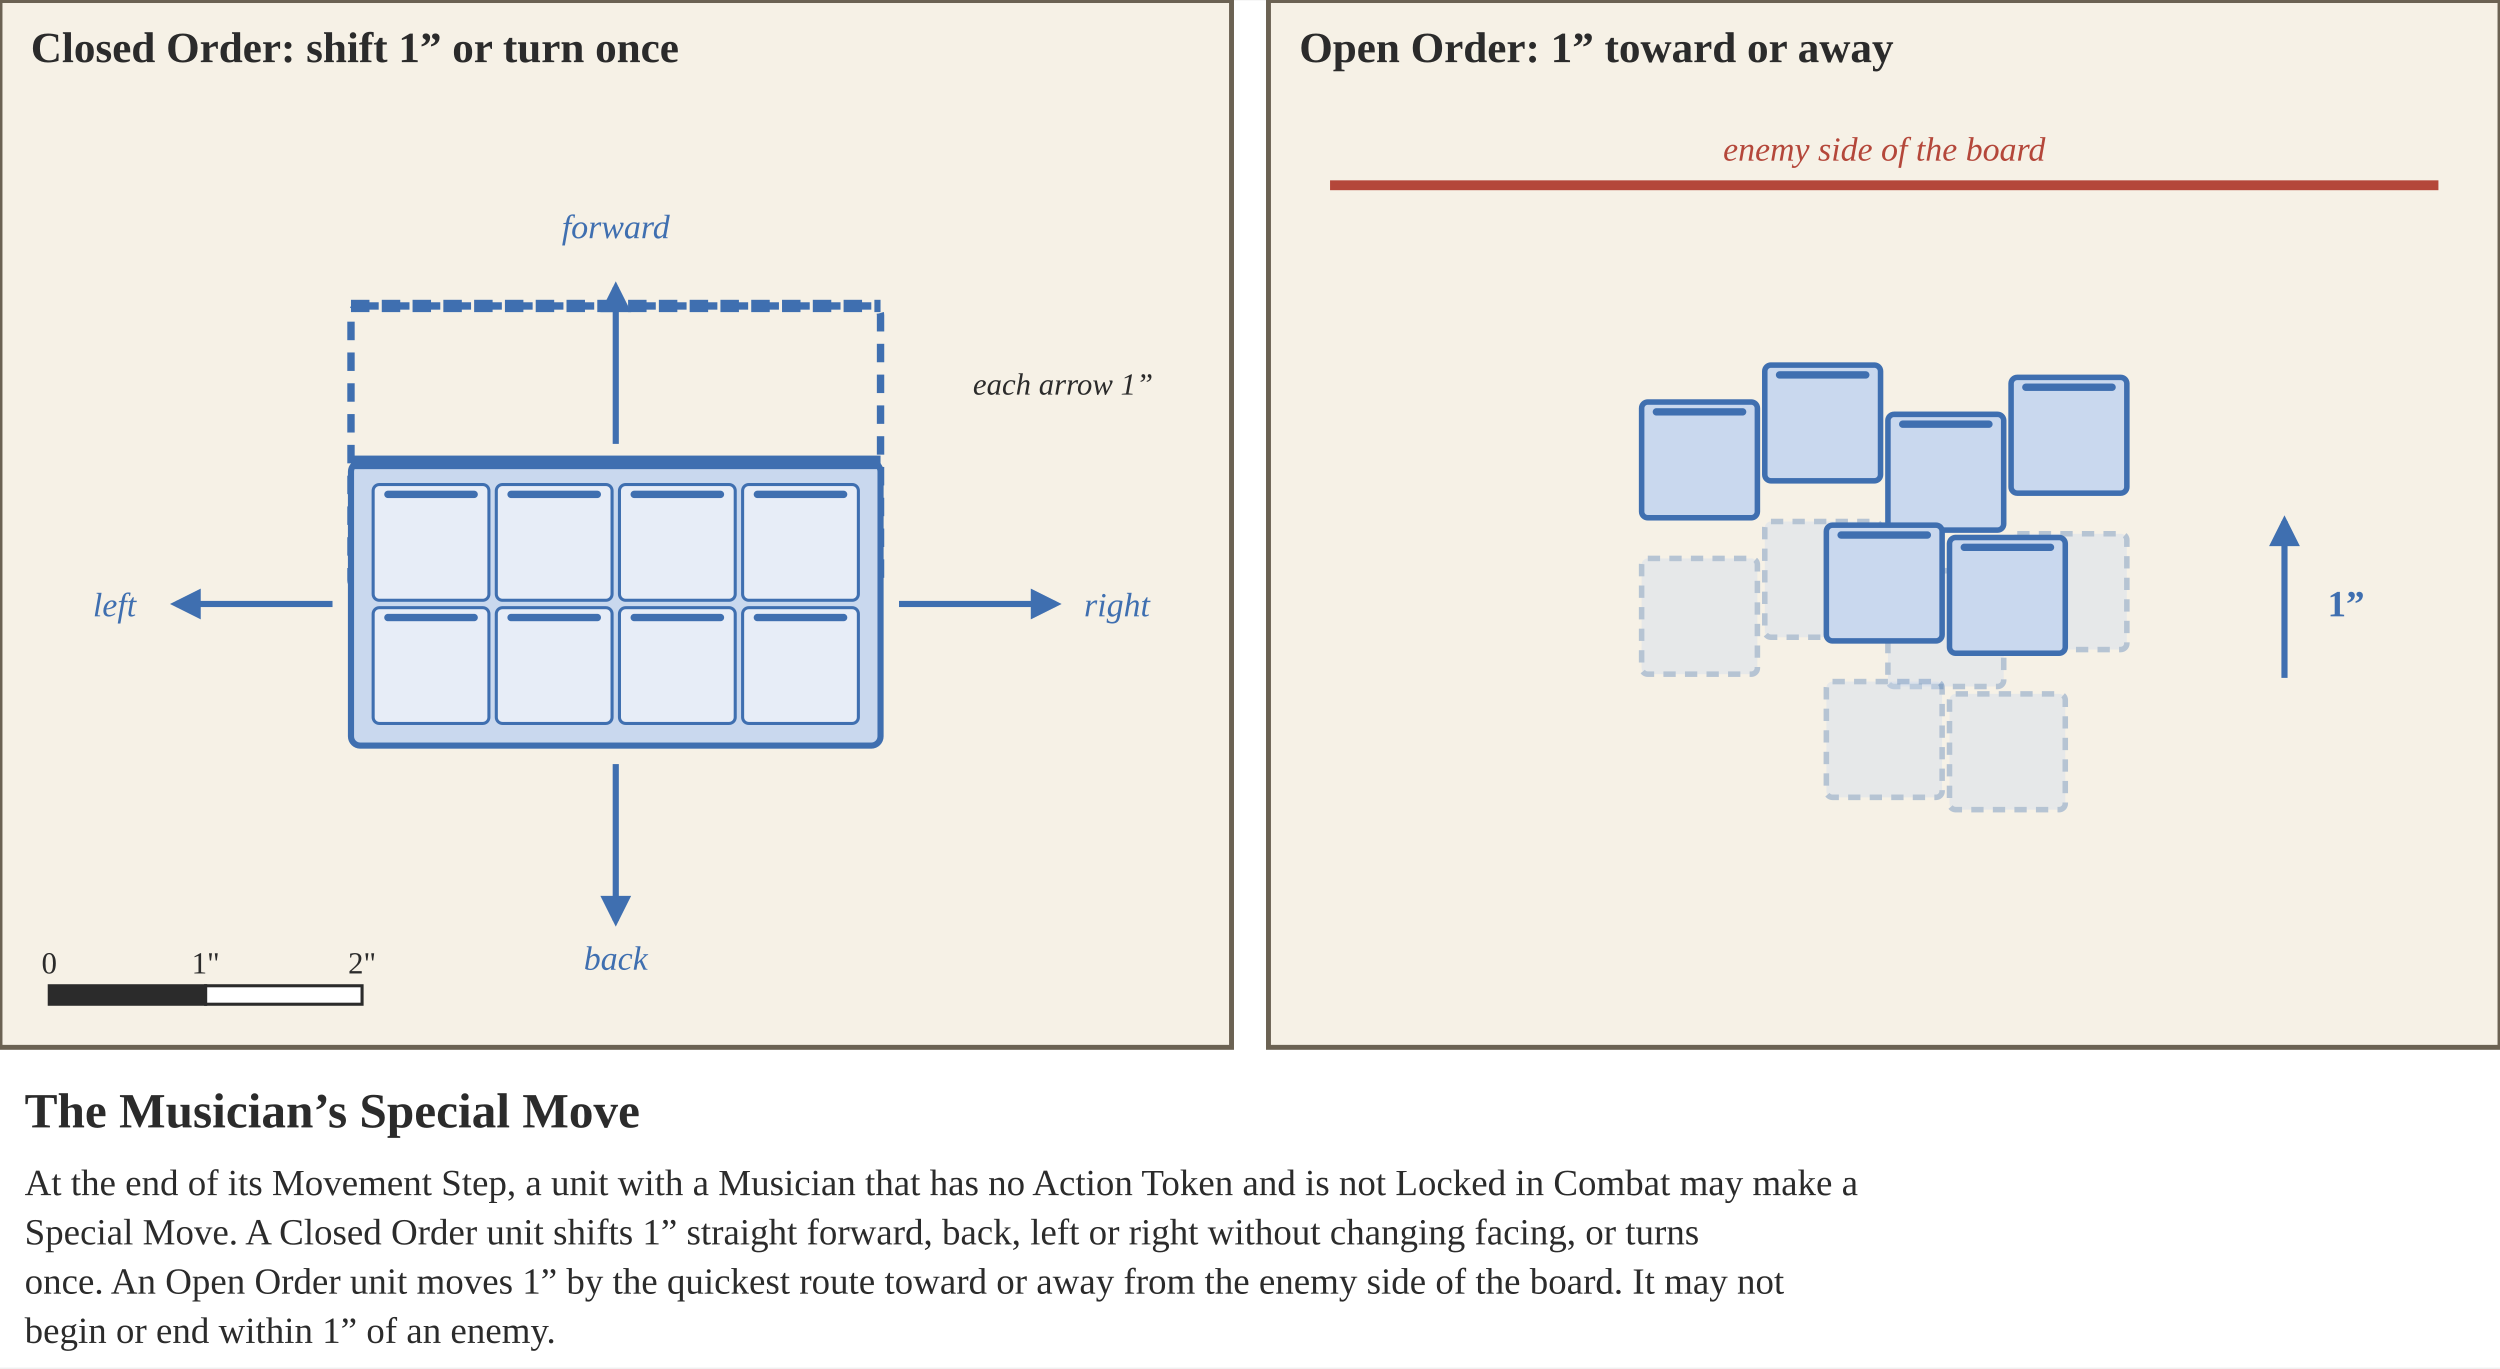
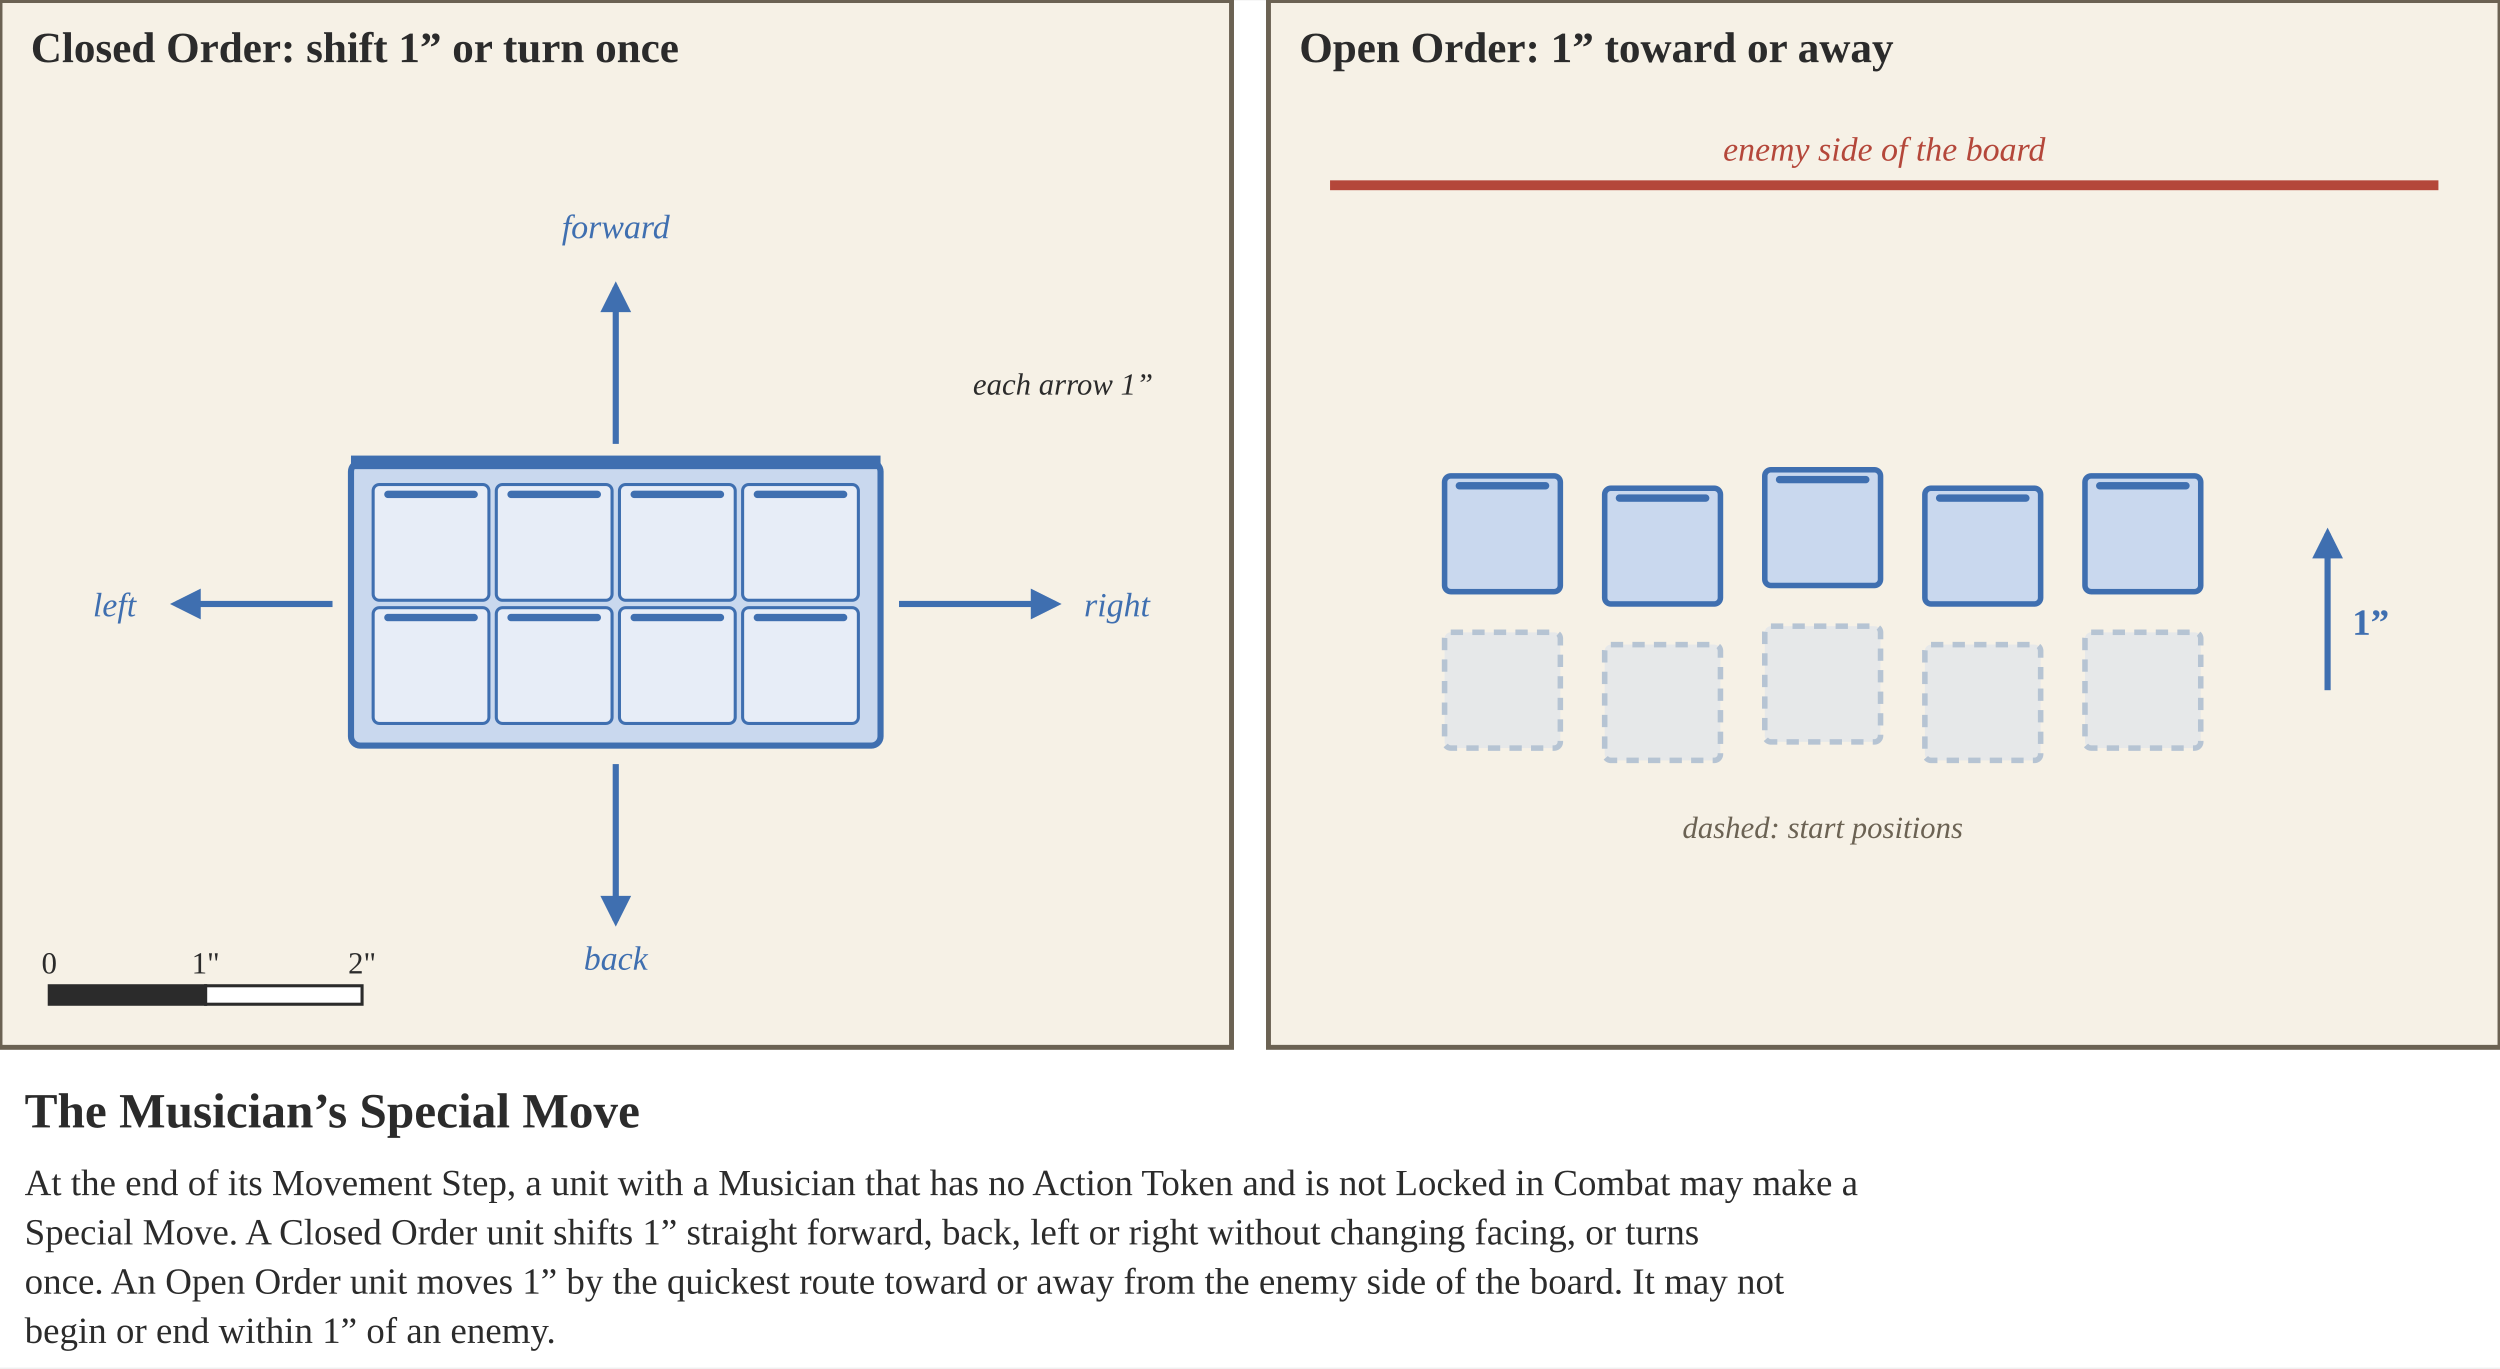
<svg xmlns="http://www.w3.org/2000/svg" viewBox="0 0 406 222" width="974" height="533" font-family="Georgia, 'Times New Roman', serif">
  <defs>
    <marker id="arrow_3f6fb0" viewBox="0 0 10 10" refX="8" refY="5" markerWidth="5" markerHeight="5" orient="auto">
      <path d="M0,0 L10,5 L0,10 z" fill="#3f6fb0" />
    </marker>
  </defs>
  <rect width="406" height="222" fill="#fff" />
  <rect x="0" y="0" width="200" height="170" fill="#f6f1e6" stroke="#6b6253" stroke-width="0.8" />
  <text x="5.0" y="10.0" font-size="7" fill="#2b2b2b" text-anchor="start" font-weight="bold">Closed Order: shift 1” or turn once</text>
-   <g transform="translate(100.0,72.6) rotate(0.0)">
-     <rect x="-43.0" y="-23.0" width="86" height="46" rx="1.5" fill="none" stroke="#3f6fb0" stroke-width="1.2" stroke-dasharray="3 2" />
-     <line x1="-43.0" y1="-23.0" x2="43.0" y2="-23.0" stroke="#3f6fb0" stroke-width="2" stroke-dasharray="3 2" />
-   </g>
  <g transform="translate(100.0,98.0) rotate(0.0)">
    <rect x="-43.0" y="-23.0" width="86" height="46" rx="1.5" fill="#c9d8ee" stroke="#3f6fb0" stroke-width="1" />
    <rect x="-39.4" y="-19.4" width="18.8" height="18.8" rx="1" fill="#fff" fill-opacity="0.55" stroke="#3f6fb0" stroke-width="0.5" />
    <line x1="-37.0" y1="-17.8" x2="-23.0" y2="-17.8" stroke="#3f6fb0" stroke-width="1.2" stroke-linecap="round" />
    <rect x="-19.4" y="-19.4" width="18.8" height="18.8" rx="1" fill="#fff" fill-opacity="0.55" stroke="#3f6fb0" stroke-width="0.5" />
    <line x1="-17.0" y1="-17.8" x2="-3.0" y2="-17.8" stroke="#3f6fb0" stroke-width="1.2" stroke-linecap="round" />
    <rect x="0.6" y="-19.4" width="18.8" height="18.8" rx="1" fill="#fff" fill-opacity="0.55" stroke="#3f6fb0" stroke-width="0.5" />
    <line x1="3.0" y1="-17.8" x2="17.0" y2="-17.8" stroke="#3f6fb0" stroke-width="1.2" stroke-linecap="round" />
    <rect x="20.6" y="-19.4" width="18.8" height="18.8" rx="1" fill="#fff" fill-opacity="0.55" stroke="#3f6fb0" stroke-width="0.5" />
    <line x1="23.0" y1="-17.8" x2="37.0" y2="-17.8" stroke="#3f6fb0" stroke-width="1.2" stroke-linecap="round" />
    <rect x="-39.4" y="0.6" width="18.8" height="18.8" rx="1" fill="#fff" fill-opacity="0.55" stroke="#3f6fb0" stroke-width="0.5" />
    <line x1="-37.0" y1="2.2" x2="-23.0" y2="2.2" stroke="#3f6fb0" stroke-width="1.2" stroke-linecap="round" />
    <rect x="-19.4" y="0.6" width="18.8" height="18.8" rx="1" fill="#fff" fill-opacity="0.55" stroke="#3f6fb0" stroke-width="0.5" />
    <line x1="-17.0" y1="2.2" x2="-3.0" y2="2.2" stroke="#3f6fb0" stroke-width="1.2" stroke-linecap="round" />
    <rect x="0.6" y="0.6" width="18.8" height="18.8" rx="1" fill="#fff" fill-opacity="0.55" stroke="#3f6fb0" stroke-width="0.5" />
    <line x1="3.0" y1="2.2" x2="17.0" y2="2.2" stroke="#3f6fb0" stroke-width="1.2" stroke-linecap="round" />
    <rect x="20.6" y="0.6" width="18.8" height="18.8" rx="1" fill="#fff" fill-opacity="0.55" stroke="#3f6fb0" stroke-width="0.5" />
    <line x1="23.0" y1="2.2" x2="37.0" y2="2.2" stroke="#3f6fb0" stroke-width="1.2" stroke-linecap="round" />
    <line x1="-43.0" y1="-23.0" x2="43.0" y2="-23.0" stroke="#3f6fb0" stroke-width="2.2" />
  </g>
  <line x1="100.0" y1="72.0" x2="100.0" y2="46.6" stroke="#3f6fb0" stroke-width="1" marker-end="url(#arrow_3f6fb0)" />
  <text x="100.0" y="38.6" font-size="5.5" fill="#3f6fb0" text-anchor="middle" font-style="italic">forward</text>
  <line x1="100.0" y1="124.0" x2="100.0" y2="149.4" stroke="#3f6fb0" stroke-width="1" marker-end="url(#arrow_3f6fb0)" />
  <text x="100.0" y="157.4" font-size="5.5" fill="#3f6fb0" text-anchor="middle" font-style="italic">back</text>
  <line x1="54.0" y1="98.0" x2="28.6" y2="98.0" stroke="#3f6fb0" stroke-width="1" marker-end="url(#arrow_3f6fb0)" />
  <text x="18.6" y="100.0" font-size="5.5" fill="#3f6fb0" text-anchor="middle" font-style="italic">left</text>
  <line x1="146.0" y1="98.0" x2="171.4" y2="98.0" stroke="#3f6fb0" stroke-width="1" marker-end="url(#arrow_3f6fb0)" />
  <text x="181.4" y="100.0" font-size="5.5" fill="#3f6fb0" text-anchor="middle" font-style="italic">right</text>
  <text x="158.0" y="64.0" font-size="5" fill="#2b2b2b" text-anchor="start" font-style="italic">each arrow 1”</text>
  <rect x="8.0" y="160" width="25.4" height="3" fill="#2b2b2b" stroke="#2b2b2b" stroke-width="0.5" />
  <rect x="33.4" y="160" width="25.4" height="3" fill="#fff" stroke="#2b2b2b" stroke-width="0.5" />
  <text x="8.0" y="158.0" font-size="5" fill="#2b2b2b" text-anchor="middle">0</text>
  <text x="33.4" y="158.0" font-size="5" fill="#2b2b2b" text-anchor="middle">1"</text>
  <text x="58.8" y="158.0" font-size="5" fill="#2b2b2b" text-anchor="middle">2"</text>
  <rect x="206" y="0" width="200" height="170" fill="#f6f1e6" stroke="#6b6253" stroke-width="0.8" />
  <text x="211.0" y="10.0" font-size="7" fill="#2b2b2b" text-anchor="start" font-weight="bold">Open Order: 1” toward or away</text>
  <text x="306.0" y="26.0" font-size="5.5" fill="#b4473a" text-anchor="middle" font-style="italic">enemy side of the board</text>
  <line x1="216" y1="30" x2="396" y2="30" stroke="#b4473a" stroke-width="1.6" />
-   <g transform="translate(276.0,100.0) rotate(0.0)" opacity="0.35">
+   <g transform="translate(244.0,112.0) rotate(0.0)" opacity="0.35">
    <rect x="-9.4" y="-9.4" width="18.8" height="18.8" rx="1" fill="#c9d8ee" fill-opacity="1" stroke="#3f6fb0" stroke-width="0.9" stroke-dasharray="2 1.5" />
  </g>
-   <g transform="translate(276.0,74.6) rotate(0.0)">
+   <g transform="translate(244.0,86.6) rotate(0.0)">
    <rect x="-9.4" y="-9.4" width="18.8" height="18.8" rx="1" fill="#c9d8ee" fill-opacity="1" stroke="#3f6fb0" stroke-width="0.9" />
    <line x1="-7.0" y1="-7.8" x2="7.0" y2="-7.8" stroke="#3f6fb0" stroke-width="1.2" stroke-linecap="round" />
  </g>
-   <g transform="translate(296.0,94.0) rotate(0.0)" opacity="0.35">
+   <g transform="translate(270.0,114.0) rotate(0.0)" opacity="0.35">
    <rect x="-9.4" y="-9.4" width="18.8" height="18.8" rx="1" fill="#c9d8ee" fill-opacity="1" stroke="#3f6fb0" stroke-width="0.9" stroke-dasharray="2 1.5" />
  </g>
-   <g transform="translate(296.0,68.6) rotate(0.0)">
+   <g transform="translate(270.0,88.6) rotate(0.0)">
    <rect x="-9.4" y="-9.4" width="18.8" height="18.8" rx="1" fill="#c9d8ee" fill-opacity="1" stroke="#3f6fb0" stroke-width="0.9" />
    <line x1="-7.0" y1="-7.8" x2="7.0" y2="-7.8" stroke="#3f6fb0" stroke-width="1.2" stroke-linecap="round" />
  </g>
-   <g transform="translate(316.0,102.0) rotate(0.0)" opacity="0.35">
+   <g transform="translate(296.0,111.0) rotate(0.0)" opacity="0.35">
    <rect x="-9.4" y="-9.4" width="18.8" height="18.8" rx="1" fill="#c9d8ee" fill-opacity="1" stroke="#3f6fb0" stroke-width="0.9" stroke-dasharray="2 1.5" />
  </g>
-   <g transform="translate(316.0,76.6) rotate(0.0)">
+   <g transform="translate(296.0,85.6) rotate(0.0)">
    <rect x="-9.4" y="-9.4" width="18.8" height="18.8" rx="1" fill="#c9d8ee" fill-opacity="1" stroke="#3f6fb0" stroke-width="0.9" />
    <line x1="-7.0" y1="-7.8" x2="7.0" y2="-7.8" stroke="#3f6fb0" stroke-width="1.2" stroke-linecap="round" />
  </g>
-   <g transform="translate(336.0,96.0) rotate(0.0)" opacity="0.35">
+   <g transform="translate(322.0,114.0) rotate(0.0)" opacity="0.35">
    <rect x="-9.4" y="-9.4" width="18.8" height="18.8" rx="1" fill="#c9d8ee" fill-opacity="1" stroke="#3f6fb0" stroke-width="0.9" stroke-dasharray="2 1.5" />
  </g>
-   <g transform="translate(336.0,70.6) rotate(0.0)">
+   <g transform="translate(322.0,88.6) rotate(0.0)">
    <rect x="-9.4" y="-9.4" width="18.8" height="18.8" rx="1" fill="#c9d8ee" fill-opacity="1" stroke="#3f6fb0" stroke-width="0.9" />
    <line x1="-7.0" y1="-7.8" x2="7.0" y2="-7.8" stroke="#3f6fb0" stroke-width="1.2" stroke-linecap="round" />
  </g>
-   <g transform="translate(306.0,120.0) rotate(0.0)" opacity="0.35">
+   <g transform="translate(348.0,112.0) rotate(0.0)" opacity="0.35">
    <rect x="-9.4" y="-9.4" width="18.8" height="18.8" rx="1" fill="#c9d8ee" fill-opacity="1" stroke="#3f6fb0" stroke-width="0.9" stroke-dasharray="2 1.5" />
  </g>
-   <g transform="translate(306.0,94.6) rotate(0.0)">
+   <g transform="translate(348.0,86.6) rotate(0.0)">
    <rect x="-9.4" y="-9.4" width="18.8" height="18.8" rx="1" fill="#c9d8ee" fill-opacity="1" stroke="#3f6fb0" stroke-width="0.9" />
    <line x1="-7.0" y1="-7.8" x2="7.0" y2="-7.8" stroke="#3f6fb0" stroke-width="1.2" stroke-linecap="round" />
  </g>
-   <g transform="translate(326.0,122.0) rotate(0.0)" opacity="0.35">
-     <rect x="-9.4" y="-9.4" width="18.8" height="18.8" rx="1" fill="#c9d8ee" fill-opacity="1" stroke="#3f6fb0" stroke-width="0.9" stroke-dasharray="2 1.5" />
-   </g>
-   <g transform="translate(326.0,96.6) rotate(0.0)">
-     <rect x="-9.4" y="-9.4" width="18.8" height="18.8" rx="1" fill="#c9d8ee" fill-opacity="1" stroke="#3f6fb0" stroke-width="0.9" />
-     <line x1="-7.0" y1="-7.8" x2="7.0" y2="-7.8" stroke="#3f6fb0" stroke-width="1.2" stroke-linecap="round" />
-   </g>
-   <line x1="371.0" y1="110.0" x2="371.0" y2="84.6" stroke="#3f6fb0" stroke-width="1" marker-end="url(#arrow_3f6fb0)" />
-   <text x="378.0" y="100.0" font-size="6" fill="#3f6fb0" text-anchor="start" font-weight="bold">1”</text>
+   <line x1="378.0" y1="112.0" x2="378.0" y2="86.6" stroke="#3f6fb0" stroke-width="1" marker-end="url(#arrow_3f6fb0)" />
+   <text x="382.0" y="103.0" font-size="6" fill="#3f6fb0" text-anchor="start" font-weight="bold">1”</text>
+   <text x="296.0" y="136.0" font-size="5" fill="#6b6253" text-anchor="middle" font-style="italic">dashed: start positions</text>
  <text x="4" y="183" font-size="8" font-weight="bold" fill="#2b2b2b">The Musician’s Special Move</text>
  <text x="4" y="194" font-size="6" fill="#2b2b2b">At the end of its Movement Step, a unit with a Musician that has no Action Token and is not Locked in Combat may make a</text>
  <text x="4" y="202" font-size="6" fill="#2b2b2b">Special Move. A Closed Order unit shifts 1” straight forward, back, left or right without changing facing, or turns</text>
  <text x="4" y="210" font-size="6" fill="#2b2b2b">once. An Open Order unit moves 1” by the quickest route toward or away from the enemy side of the board. It may not</text>
  <text x="4" y="218" font-size="6" fill="#2b2b2b">begin or end within 1” of an enemy.</text>
</svg>
